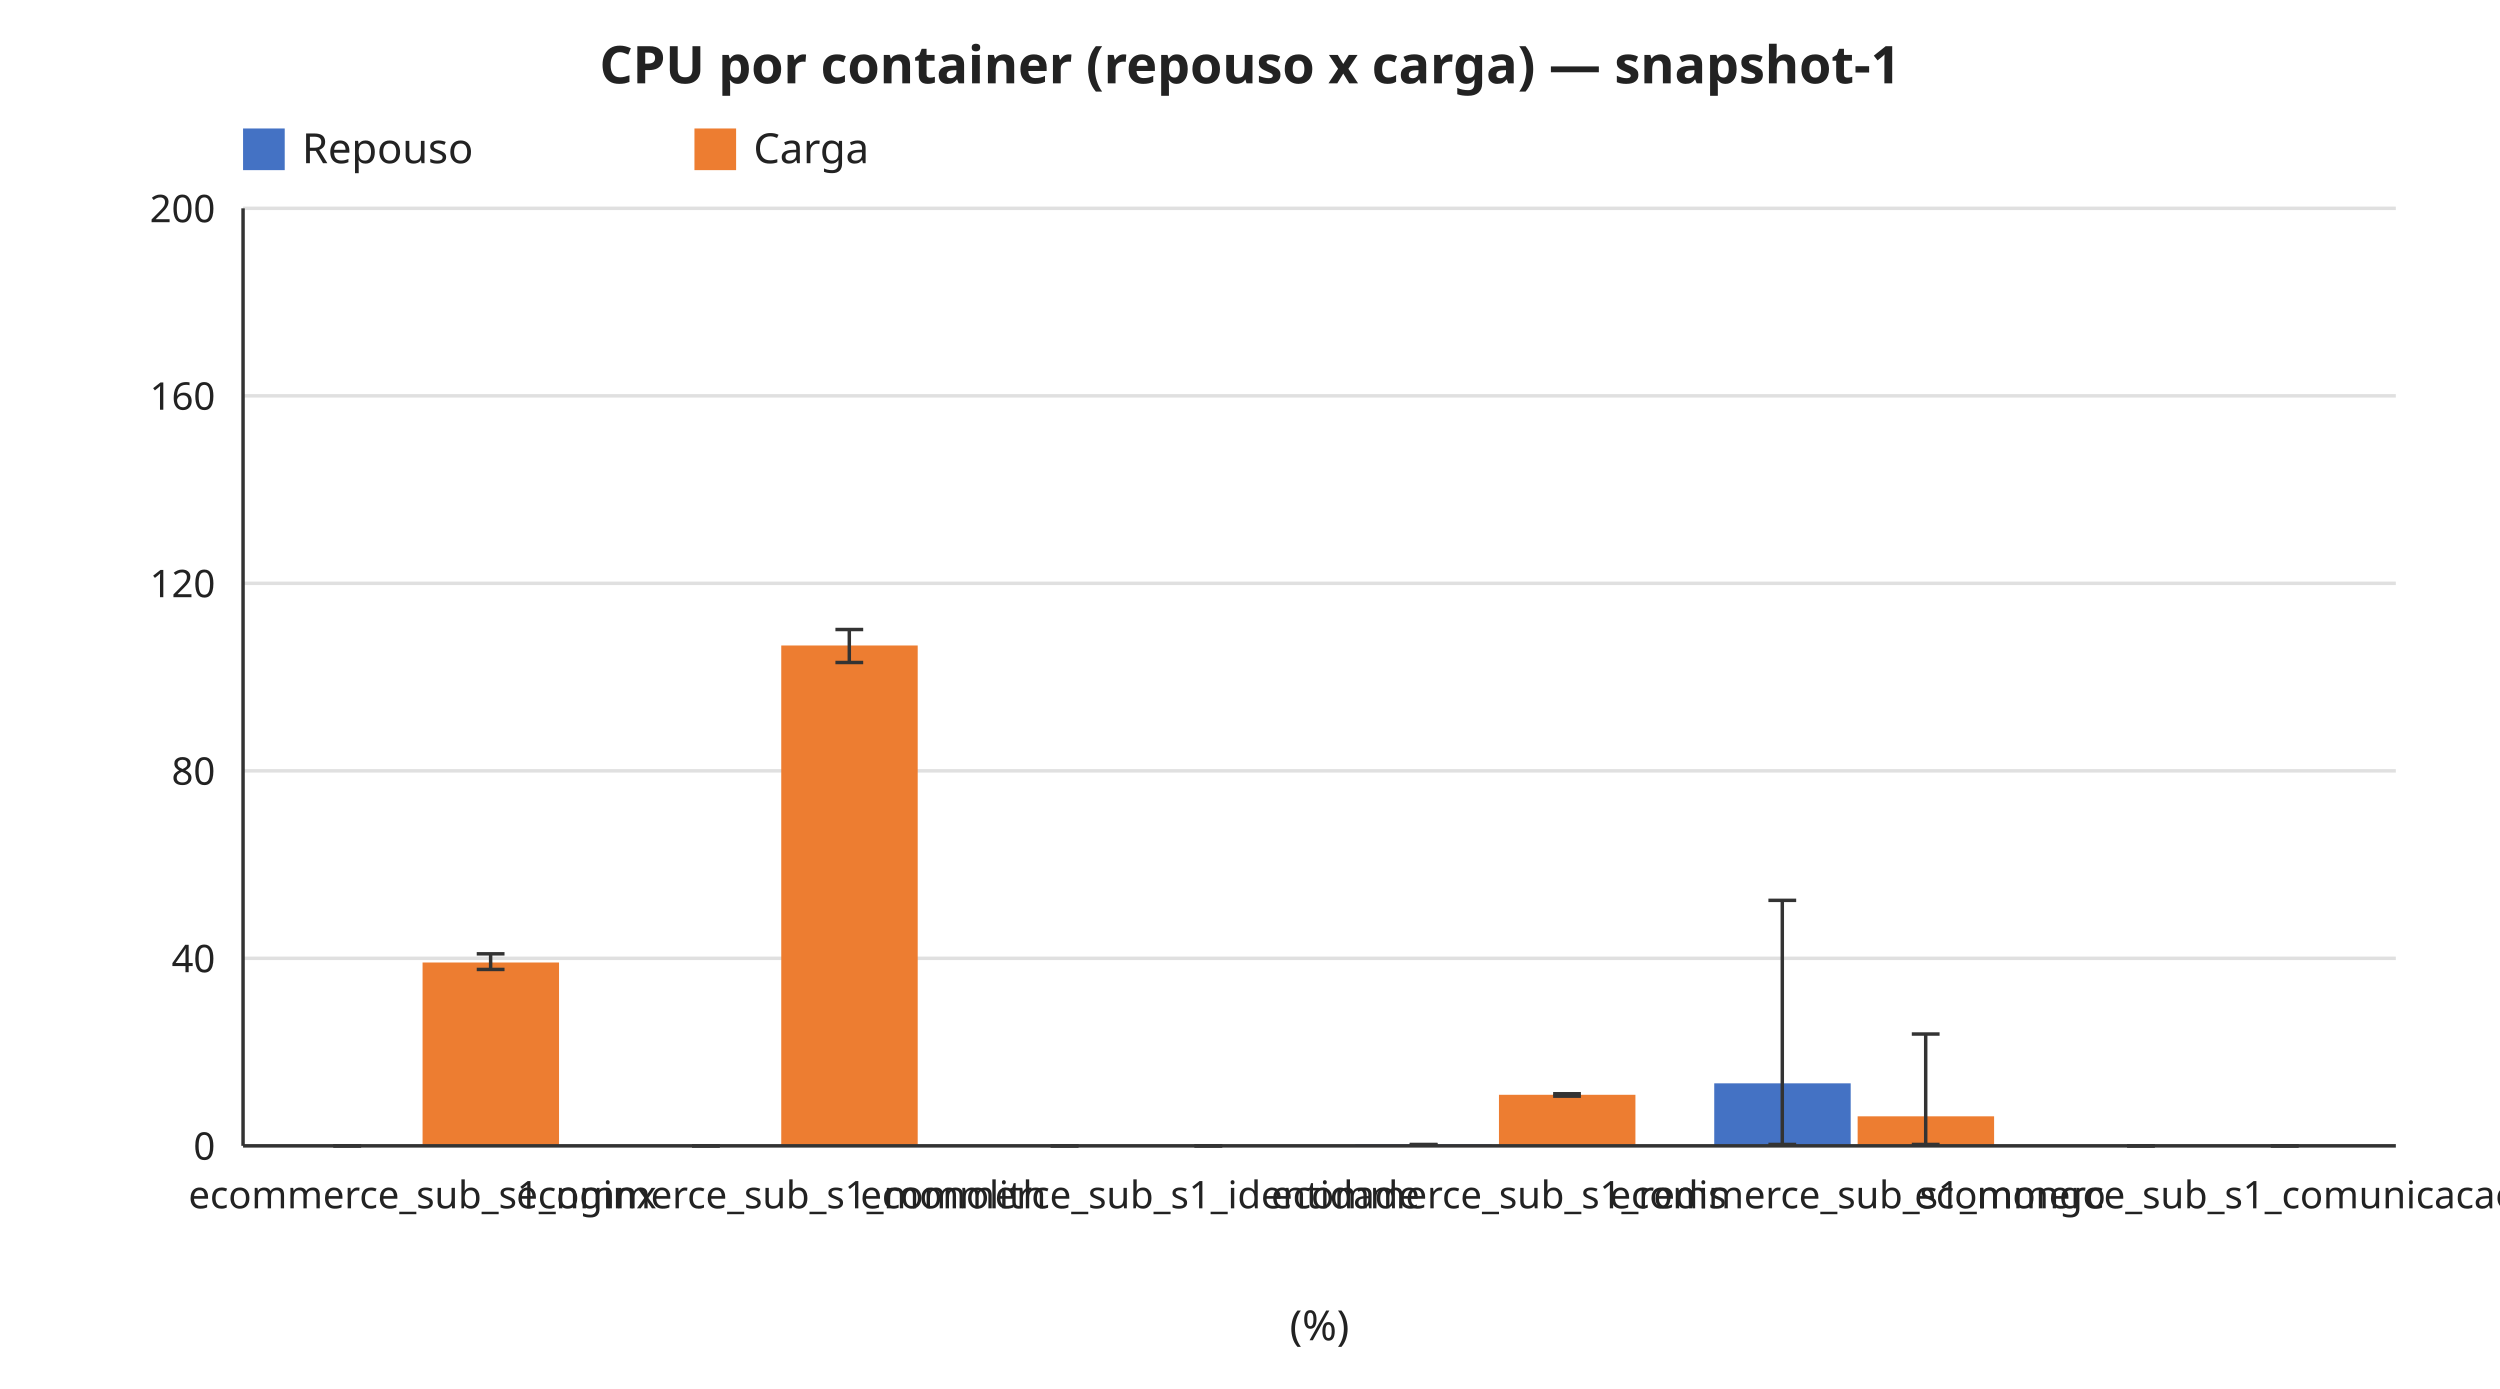
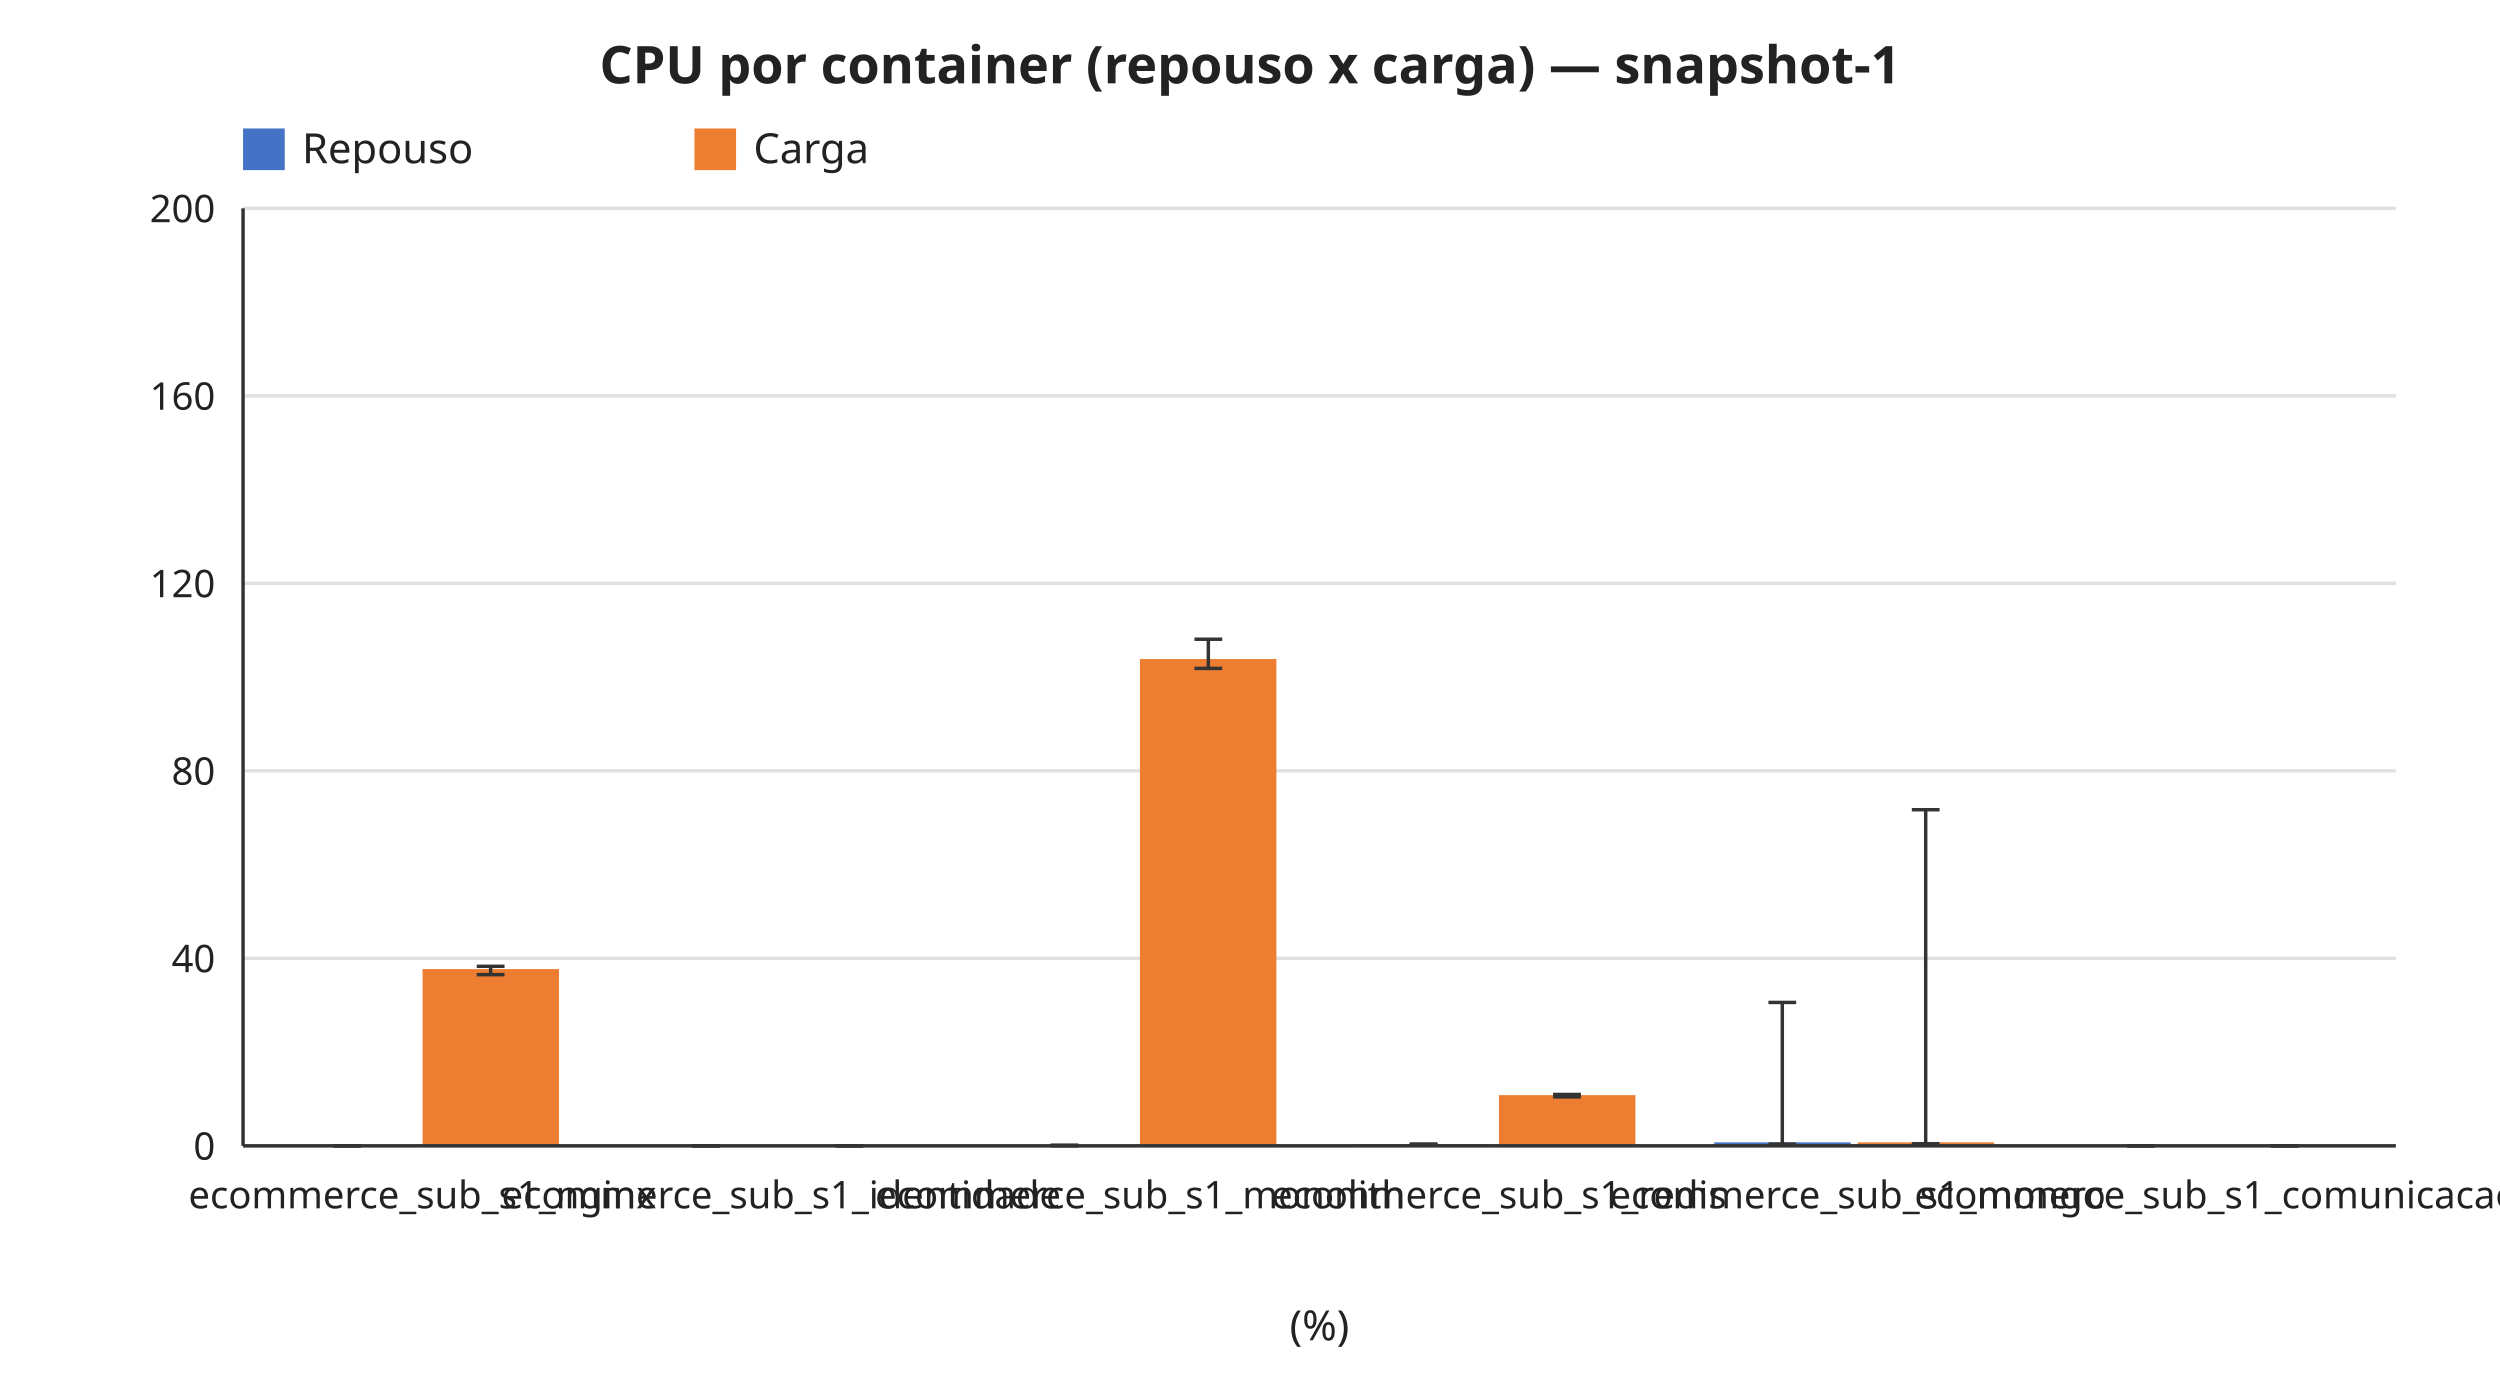
<svg xmlns="http://www.w3.org/2000/svg" width="720" height="400" viewBox="0 0 720 400" font-family="sans-serif" fill="#222">
  <text x="360" y="24" font-size="15" font-weight="bold" text-anchor="middle">CPU por container (repouso x carga) — snapshot-1</text>
  <rect x="70" y="37" width="12" height="12" fill="#4472c4" />
  <text x="87" y="47" font-size="12">Repouso</text>
  <rect x="200" y="37" width="12" height="12" fill="#ed7d31" />
  <text x="217" y="47" font-size="12">Carga</text>
  <line x1="70" y1="330" x2="690" y2="330" stroke="#e0e0e0" />
  <text x="62" y="334" font-size="11" text-anchor="end">0</text>
  <line x1="70" y1="276" x2="690" y2="276" stroke="#e0e0e0" />
  <text x="62" y="280" font-size="11" text-anchor="end">40</text>
  <line x1="70" y1="222" x2="690" y2="222" stroke="#e0e0e0" />
  <text x="62" y="226" font-size="11" text-anchor="end">80</text>
  <line x1="70" y1="168" x2="690" y2="168" stroke="#e0e0e0" />
  <text x="62" y="172" font-size="11" text-anchor="end">120</text>
  <line x1="70" y1="114" x2="690" y2="114" stroke="#e0e0e0" />
  <text x="62" y="118" font-size="11" text-anchor="end">160</text>
  <line x1="70" y1="60" x2="690" y2="60" stroke="#e0e0e0" />
  <text x="62" y="64" font-size="11" text-anchor="end">200</text>
  <text x="121.667" y="348" font-size="11" text-anchor="middle">ecommerce_sub_s1_nginx</text>
  <rect x="80.3" y="330" width="39.3" height="0" fill="#4472c4" />
  <line x1="100" y1="330" x2="100" y2="330" stroke="#333" />
  <line x1="96" y1="330" x2="104" y2="330" stroke="#333" />
  <line x1="96" y1="330" x2="104" y2="330" stroke="#333" />
-   <rect x="121.7" y="277.2" width="39.3" height="52.8" fill="#ed7d31" />
-   <line x1="141.3" y1="274.7" x2="141.3" y2="279.2" stroke="#333" />
-   <line x1="137.3" y1="274.7" x2="145.3" y2="274.7" stroke="#333" />
-   <line x1="137.3" y1="279.2" x2="145.3" y2="279.2" stroke="#333" />
-   <text x="225" y="348" font-size="11" text-anchor="middle">ecommerce_sub_s1_monolith</text>
+   <rect x="121.7" y="279.1" width="39.3" height="50.9" fill="#ed7d31" />
+   <line x1="141.3" y1="278.3" x2="141.3" y2="280.7" stroke="#333" />
+   <line x1="137.3" y1="278.3" x2="145.3" y2="278.3" stroke="#333" />
+   <line x1="137.3" y1="280.7" x2="145.3" y2="280.7" stroke="#333" />
+   <text x="225" y="348" font-size="11" text-anchor="middle">ecommerce_sub_s1_identidade</text>
  <rect x="183.7" y="330" width="39.3" height="0" fill="#4472c4" />
  <line x1="203.3" y1="330" x2="203.3" y2="330" stroke="#333" />
  <line x1="199.3" y1="330" x2="207.3" y2="330" stroke="#333" />
  <line x1="199.3" y1="330" x2="207.3" y2="330" stroke="#333" />
-   <rect x="225" y="185.9" width="39.3" height="144.1" fill="#ed7d31" />
-   <line x1="244.6" y1="181.3" x2="244.6" y2="190.8" stroke="#333" />
-   <line x1="240.6" y1="181.3" x2="248.6" y2="181.3" stroke="#333" />
-   <line x1="240.6" y1="190.8" x2="248.6" y2="190.8" stroke="#333" />
-   <text x="328.333" y="348" font-size="11" text-anchor="middle">ecommerce_sub_s1_identidade</text>
+   <rect x="225" y="330" width="39.3" height="0" fill="#ed7d31" />
+   <line x1="244.6" y1="330" x2="244.6" y2="330" stroke="#333" />
+   <line x1="240.6" y1="330" x2="248.6" y2="330" stroke="#333" />
+   <line x1="240.6" y1="330" x2="248.6" y2="330" stroke="#333" />
+   <text x="328.333" y="348" font-size="11" text-anchor="middle">ecommerce_sub_s1_monolith</text>
  <rect x="287" y="330" width="39.3" height="0" fill="#4472c4" />
-   <line x1="306.6" y1="330" x2="306.6" y2="330" stroke="#333" />
+   <line x1="306.6" y1="329.8" x2="306.6" y2="330" stroke="#333" />
+   <line x1="302.6" y1="329.8" x2="310.6" y2="329.8" stroke="#333" />
  <line x1="302.6" y1="330" x2="310.6" y2="330" stroke="#333" />
-   <line x1="302.6" y1="330" x2="310.6" y2="330" stroke="#333" />
-   <rect x="328.3" y="330" width="39.3" height="0" fill="#ed7d31" />
-   <line x1="348" y1="330" x2="348" y2="330" stroke="#333" />
-   <line x1="344" y1="330" x2="352" y2="330" stroke="#333" />
-   <line x1="344" y1="330" x2="352" y2="330" stroke="#333" />
+   <rect x="328.3" y="189.8" width="39.3" height="140.2" fill="#ed7d31" />
+   <line x1="348" y1="184.1" x2="348" y2="192.5" stroke="#333" />
+   <line x1="344" y1="184.1" x2="352" y2="184.1" stroke="#333" />
+   <line x1="344" y1="192.5" x2="352" y2="192.5" stroke="#333" />
  <text x="431.667" y="348" font-size="11" text-anchor="middle">ecommerce_sub_s1_redis</text>
  <rect x="390.3" y="329.6" width="39.3" height="0.4" fill="#4472c4" />
-   <line x1="410" y1="329.6" x2="410" y2="329.7" stroke="#333" />
+   <line x1="410" y1="329.5" x2="410" y2="329.6" stroke="#333" />
+   <line x1="406" y1="329.5" x2="414" y2="329.5" stroke="#333" />
  <line x1="406" y1="329.6" x2="414" y2="329.6" stroke="#333" />
-   <line x1="406" y1="329.7" x2="414" y2="329.7" stroke="#333" />
-   <rect x="431.7" y="315.3" width="39.3" height="14.7" fill="#ed7d31" />
-   <line x1="451.3" y1="315" x2="451.3" y2="315.7" stroke="#333" />
-   <line x1="447.3" y1="315" x2="455.3" y2="315" stroke="#333" />
-   <line x1="447.3" y1="315.7" x2="455.3" y2="315.7" stroke="#333" />
+   <rect x="431.7" y="315.4" width="39.3" height="14.6" fill="#ed7d31" />
+   <line x1="451.3" y1="315.2" x2="451.3" y2="315.9" stroke="#333" />
+   <line x1="447.3" y1="315.2" x2="455.3" y2="315.2" stroke="#333" />
+   <line x1="447.3" y1="315.9" x2="455.3" y2="315.9" stroke="#333" />
  <text x="535" y="348" font-size="11" text-anchor="middle">ecommerce_sub_s1_mongo</text>
-   <rect x="493.7" y="312" width="39.3" height="18" fill="#4472c4" />
-   <line x1="513.3" y1="259.3" x2="513.3" y2="329.6" stroke="#333" />
-   <line x1="509.3" y1="259.3" x2="517.3" y2="259.3" stroke="#333" />
-   <line x1="509.3" y1="329.6" x2="517.3" y2="329.6" stroke="#333" />
-   <rect x="535" y="321.5" width="39.3" height="8.5" fill="#ed7d31" />
-   <line x1="554.6" y1="297.8" x2="554.6" y2="329.6" stroke="#333" />
-   <line x1="550.6" y1="297.8" x2="558.6" y2="297.8" stroke="#333" />
-   <line x1="550.6" y1="329.6" x2="558.6" y2="329.6" stroke="#333" />
+   <rect x="493.7" y="329" width="39.3" height="1" fill="#4472c4" />
+   <line x1="513.3" y1="288.7" x2="513.3" y2="329.5" stroke="#333" />
+   <line x1="509.3" y1="288.7" x2="517.3" y2="288.7" stroke="#333" />
+   <line x1="509.3" y1="329.5" x2="517.3" y2="329.5" stroke="#333" />
+   <rect x="535" y="329" width="39.3" height="1" fill="#ed7d31" />
+   <line x1="554.6" y1="233.2" x2="554.6" y2="329.4" stroke="#333" />
+   <line x1="550.6" y1="233.2" x2="558.6" y2="233.2" stroke="#333" />
+   <line x1="550.6" y1="329.4" x2="558.6" y2="329.4" stroke="#333" />
  <text x="638.333" y="348" font-size="11" text-anchor="middle">ecommerce_sub_s1_comunicacao</text>
  <rect x="597" y="330" width="39.3" height="0" fill="#4472c4" />
  <line x1="616.6" y1="330" x2="616.6" y2="330" stroke="#333" />
  <line x1="612.6" y1="330" x2="620.6" y2="330" stroke="#333" />
  <line x1="612.6" y1="330" x2="620.6" y2="330" stroke="#333" />
  <rect x="638.3" y="330" width="39.3" height="0" fill="#ed7d31" />
  <line x1="658" y1="330" x2="658" y2="330" stroke="#333" />
  <line x1="654" y1="330" x2="662" y2="330" stroke="#333" />
  <line x1="654" y1="330" x2="662" y2="330" stroke="#333" />
  <line x1="70" y1="60" x2="70" y2="330" stroke="#333" />
  <line x1="70" y1="330" x2="690" y2="330" stroke="#333" />
  <text x="380" y="386" font-size="12" text-anchor="middle"> (%)</text>
</svg>
